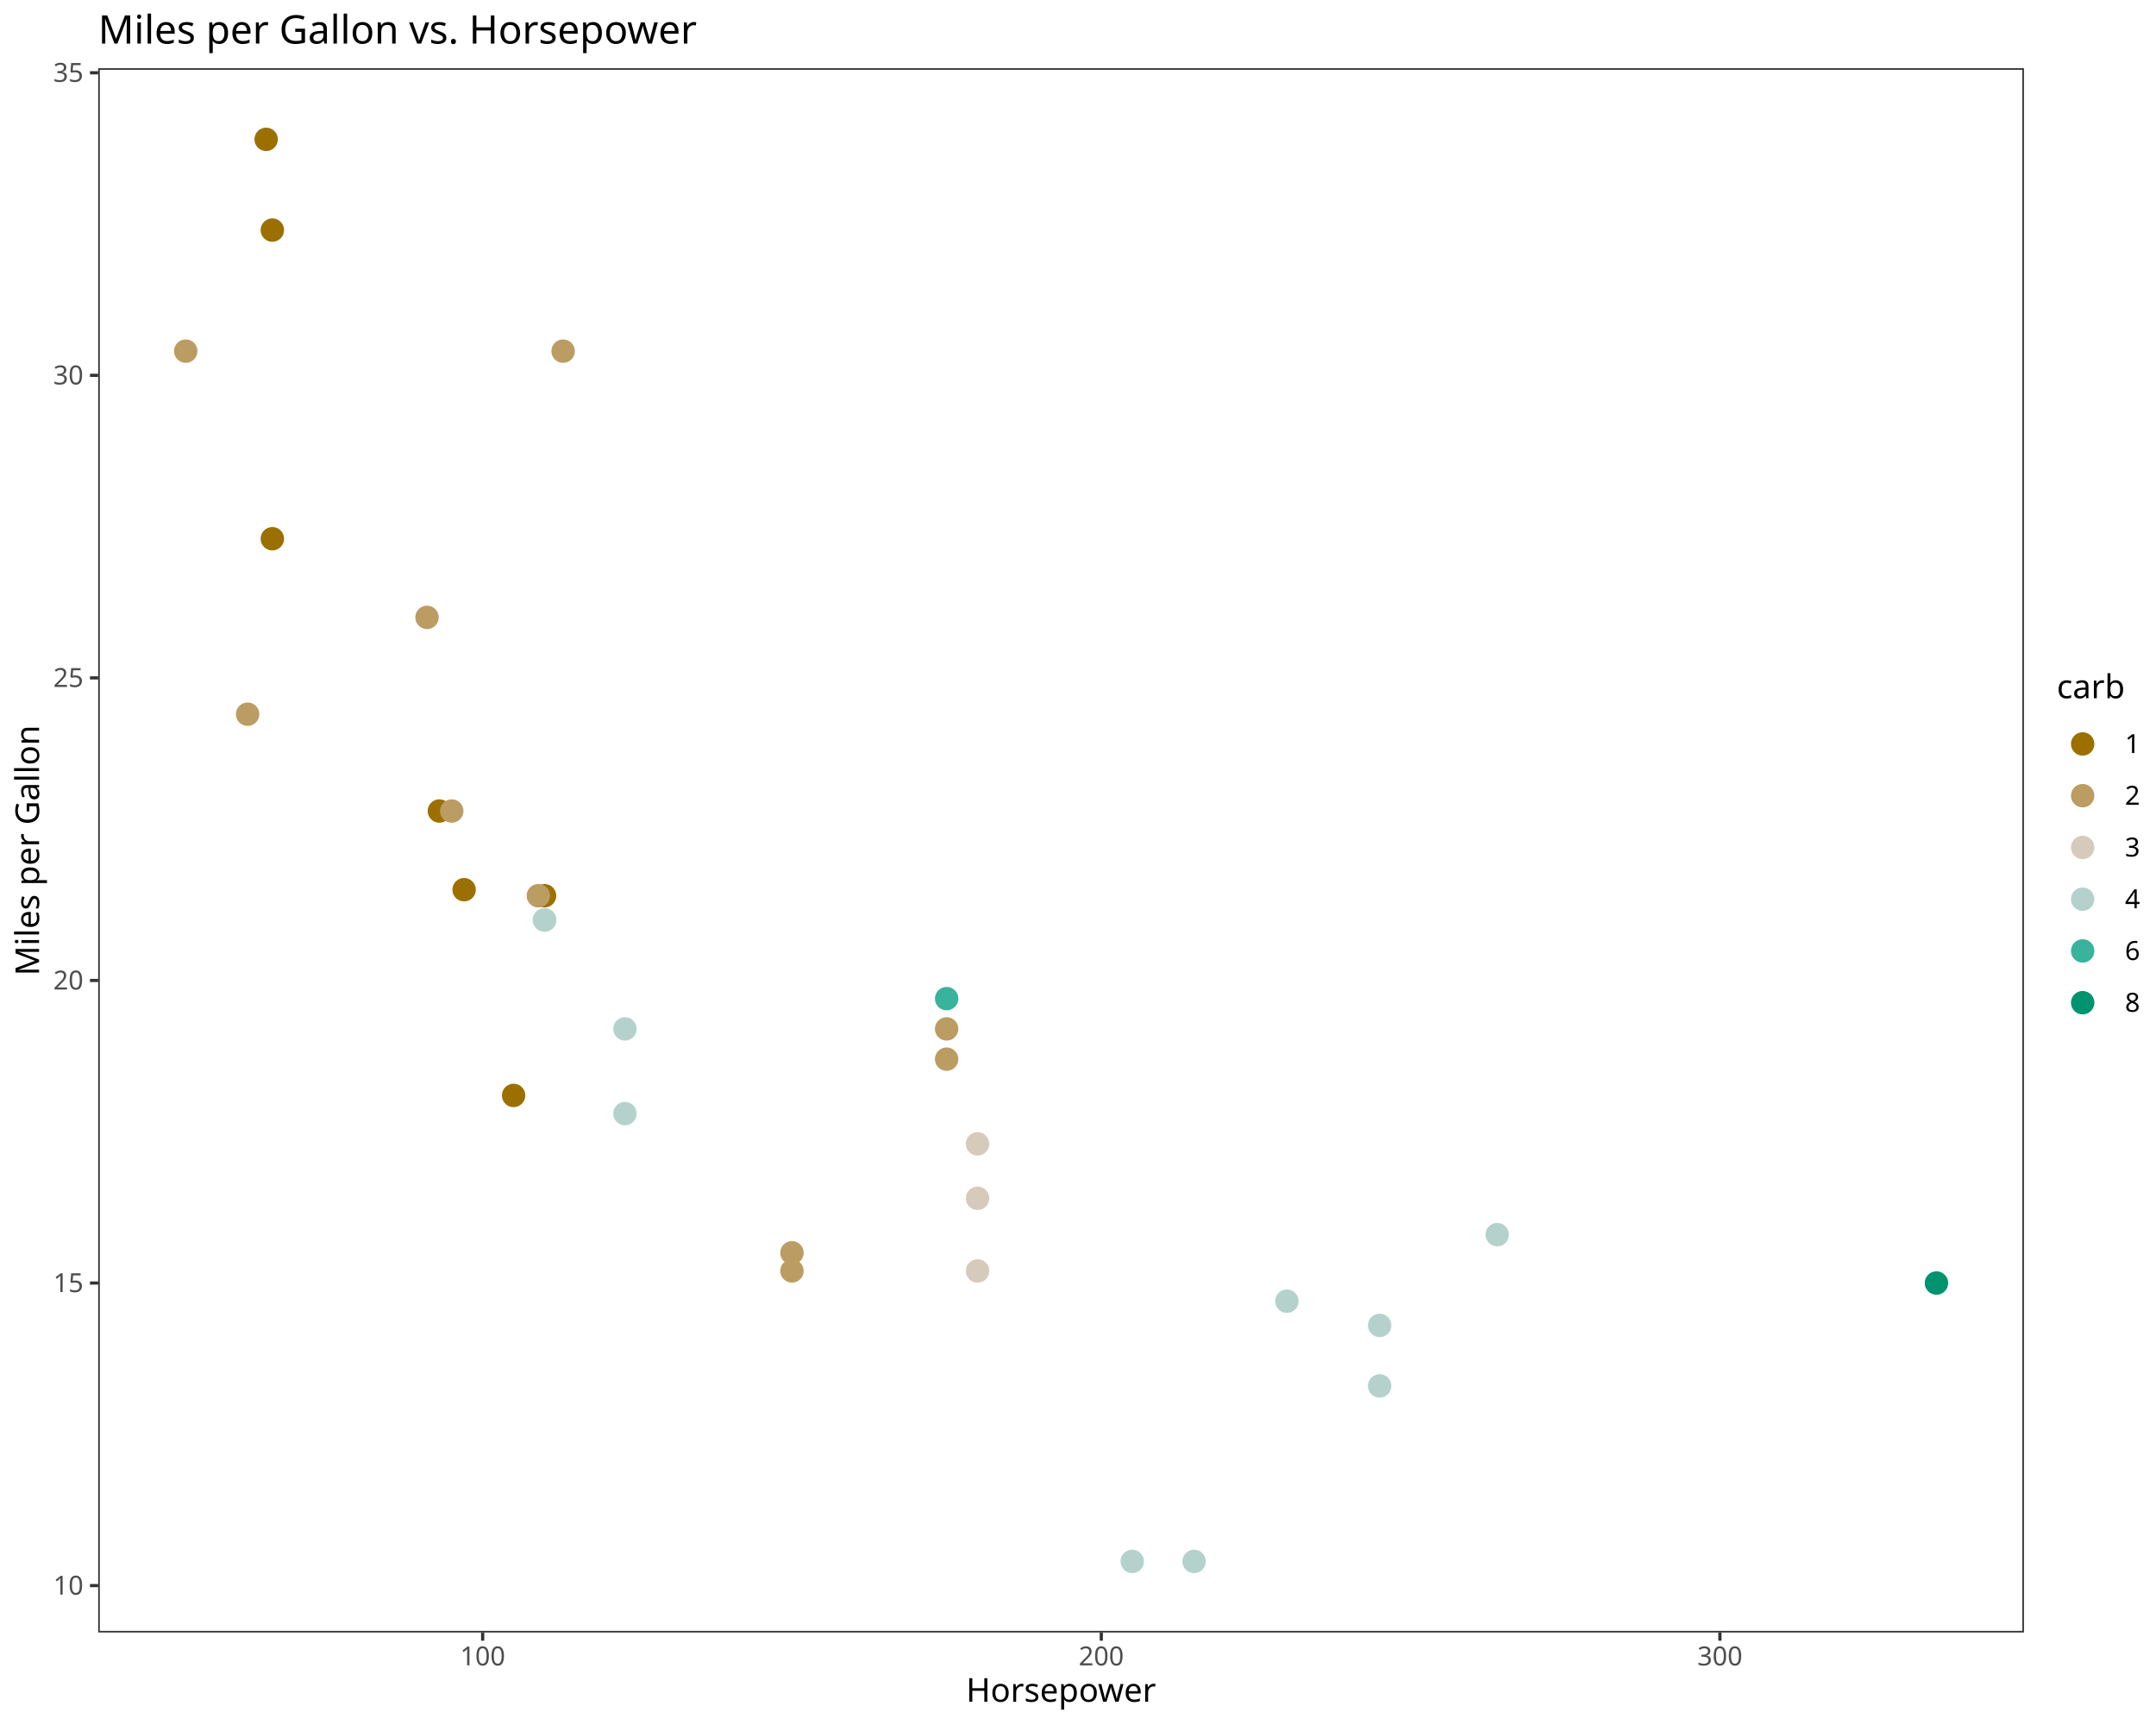
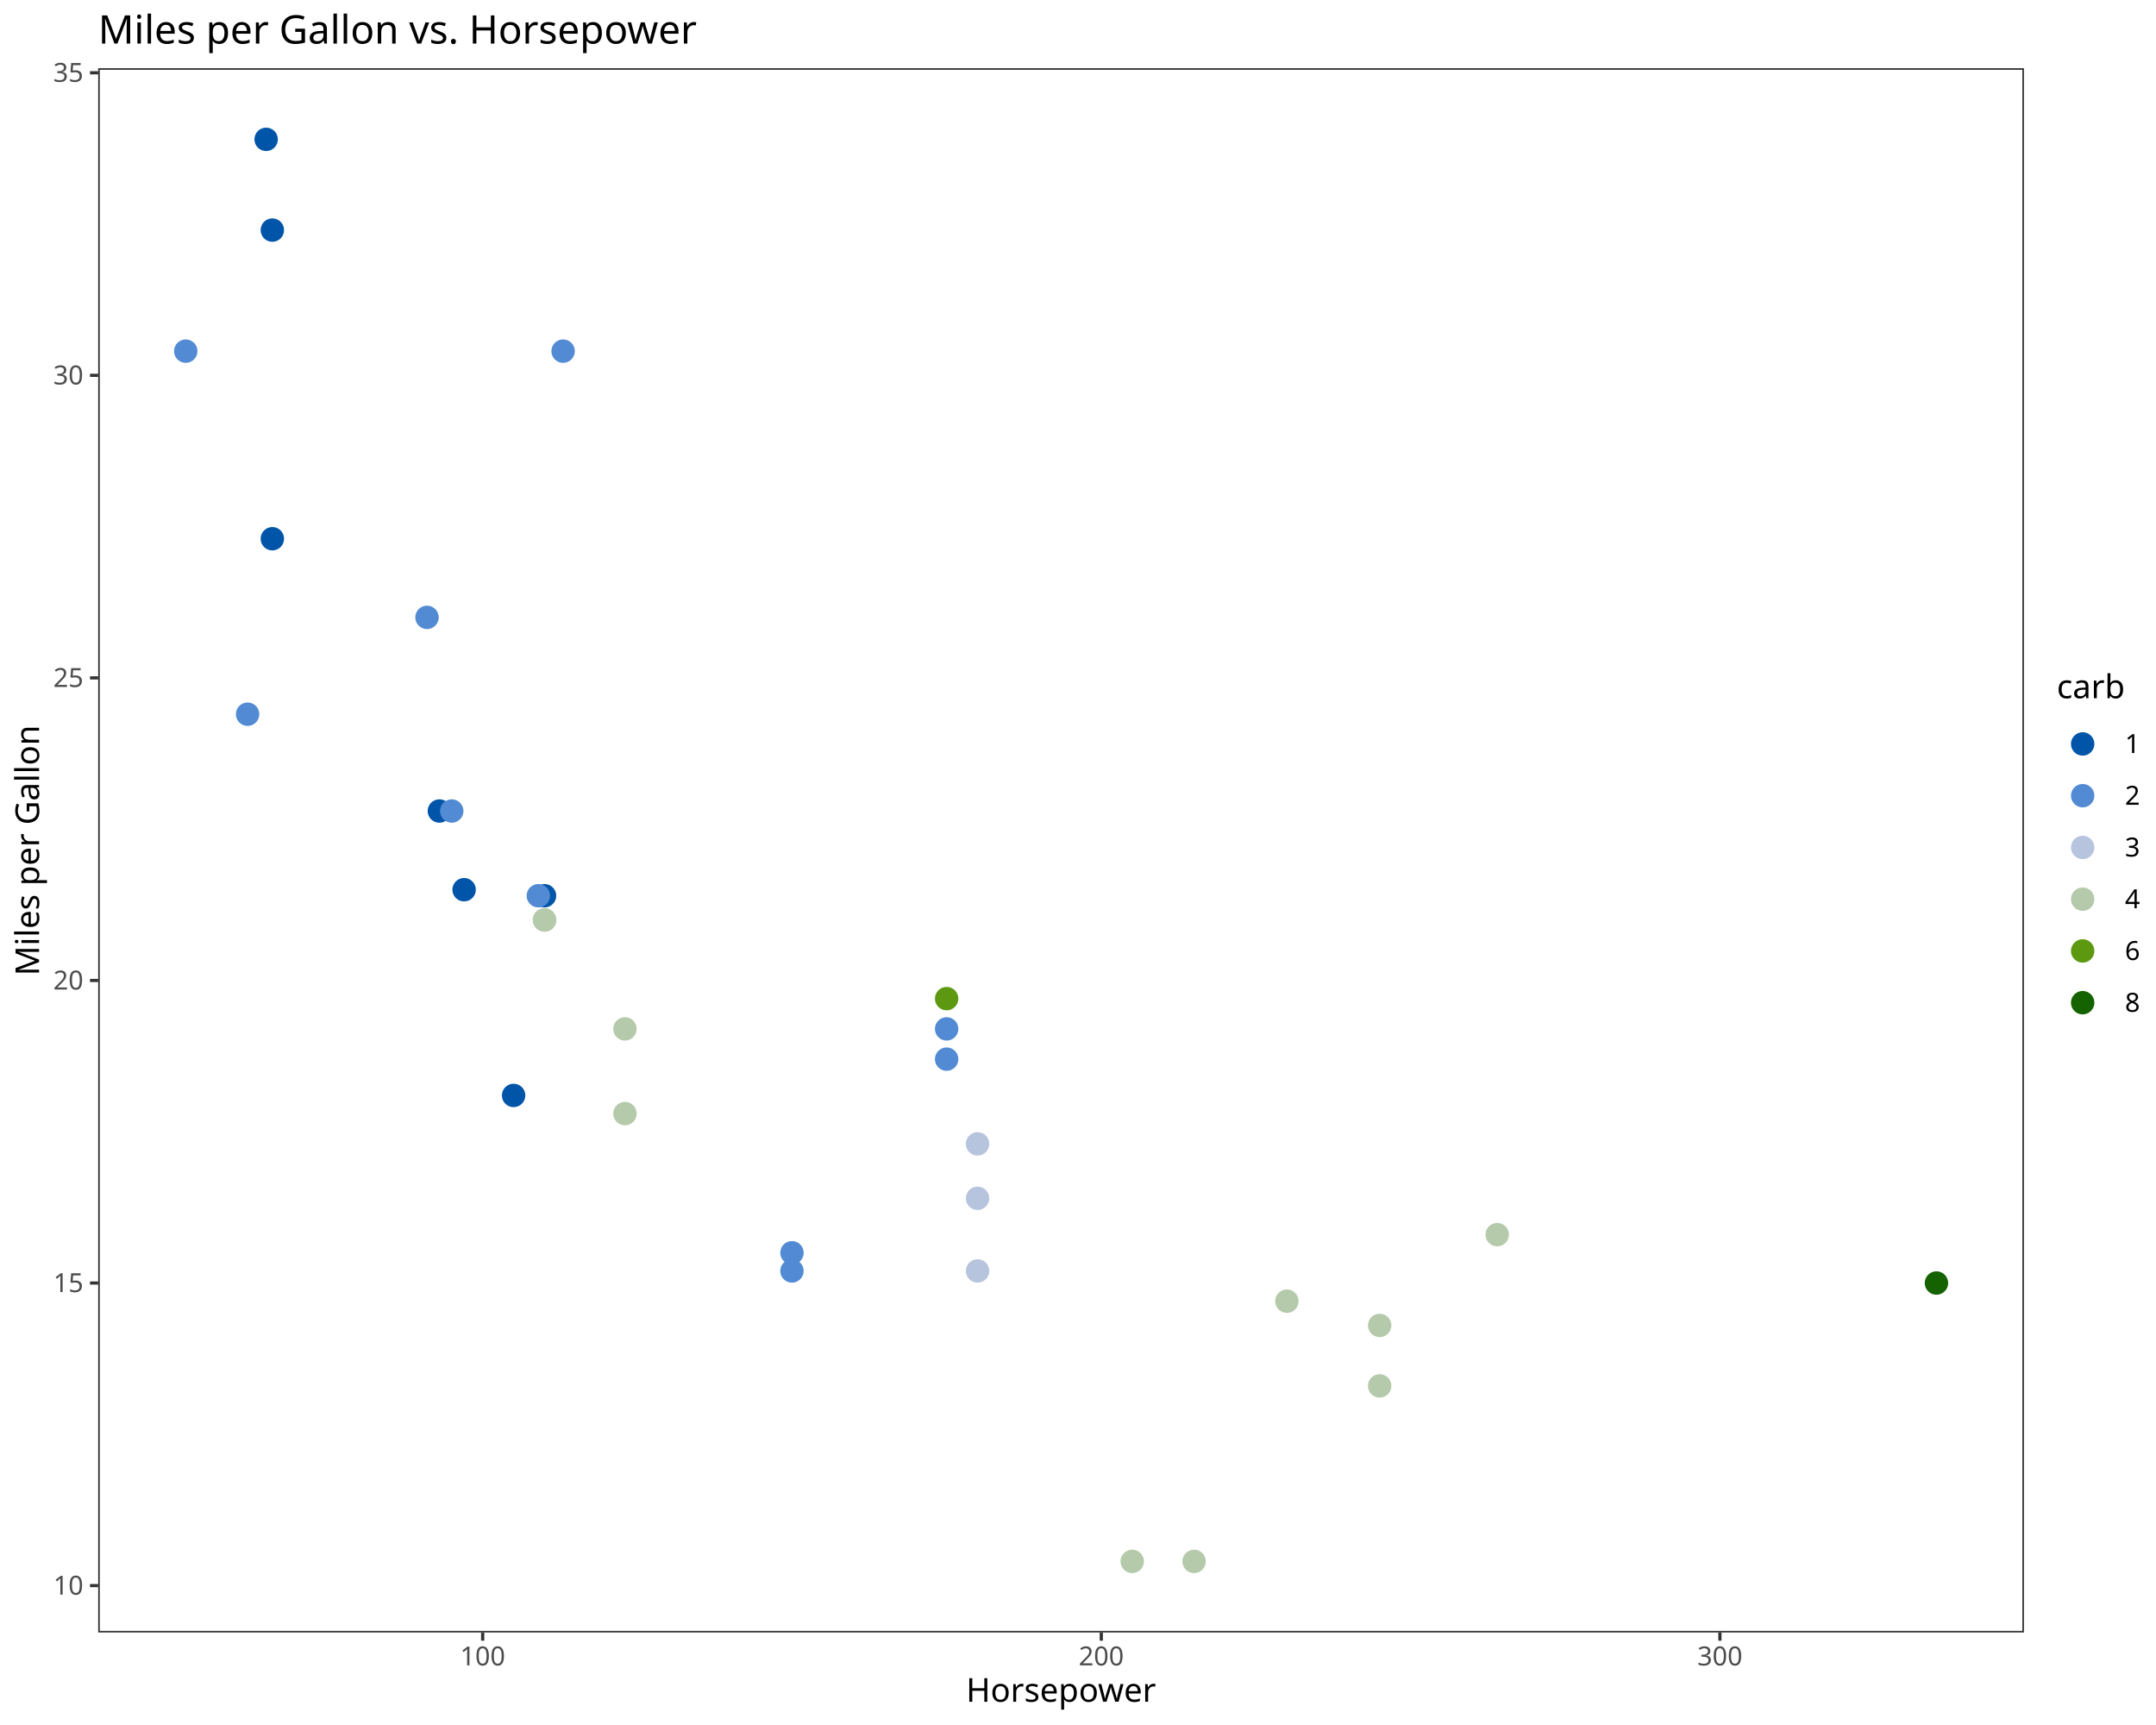
<svg xmlns="http://www.w3.org/2000/svg" class="svglite" data-engine-version="2.0" width="720.00pt" height="576.00pt" viewBox="0 0 720.00 576.00">
  <defs>
    <style type="text/css">
    .svglite line, .svglite polyline, .svglite polygon, .svglite path, .svglite rect, .svglite circle {
      fill: none;
      stroke: #000000;
      stroke-linecap: round;
      stroke-linejoin: round;
      stroke-miterlimit: 10.00;
    }
  </style>
  </defs>
  <rect width="100%" height="100%" style="stroke: none; fill: #FFFFFF;" />
  <defs>
    <clipPath id="cpMC4wMHw3MjAuMDB8MC4wMHw1NzYuMDA=">
      <rect x="0.00" y="0.00" width="720.00" height="576.00" />
    </clipPath>
  </defs>
  <g clip-path="url(#cpMC4wMHw3MjAuMDB8MC4wMHw1NzYuMDA=)">
    <rect x="0.00" y="0.00" width="720.00" height="576.00" style="stroke-width: 1.07; stroke: #FFFFFF; fill: #FFFFFF;" />
  </g>
  <defs>
    <clipPath id="cpMzIuNzl8Njc1LjkxfDIyLjc4fDU0NS4xMQ==">
      <rect x="32.79" y="22.78" width="643.11" height="522.33" />
    </clipPath>
  </defs>
  <g clip-path="url(#cpMzIuNzl8Njc1LjkxfDIyLjc4fDU0NS4xMQ==)">
    <rect x="32.79" y="22.78" width="643.11" height="522.33" style="stroke-width: 1.07; stroke: none; fill: #FFFFFF;" />
-     <circle cx="181.85" cy="307.19" r="3.56" style="stroke-width: 0.71; stroke: #B4D2CB; fill: #B4D2CB;" />
-     <circle cx="181.85" cy="307.19" r="3.56" style="stroke-width: 0.71; stroke: #B4D2CB; fill: #B4D2CB;" />
-     <circle cx="146.73" cy="270.81" r="3.56" style="stroke-width: 0.71; stroke: #9C7000; fill: #9C7000;" />
-     <circle cx="181.85" cy="299.10" r="3.56" style="stroke-width: 0.71; stroke: #9C7000; fill: #9C7000;" />
-     <circle cx="316.13" cy="353.66" r="3.56" style="stroke-width: 0.71; stroke: #BB9C63; fill: #BB9C63;" />
-     <circle cx="171.52" cy="365.78" r="3.56" style="stroke-width: 0.71; stroke: #9C7000; fill: #9C7000;" />
-     <circle cx="460.74" cy="442.57" r="3.56" style="stroke-width: 0.71; stroke: #B4D2CB; fill: #B4D2CB;" />
-     <circle cx="82.69" cy="238.48" r="3.56" style="stroke-width: 0.71; stroke: #BB9C63; fill: #BB9C63;" />
-     <circle cx="150.86" cy="270.81" r="3.56" style="stroke-width: 0.71; stroke: #BB9C63; fill: #BB9C63;" />
-     <circle cx="208.70" cy="343.56" r="3.56" style="stroke-width: 0.71; stroke: #B4D2CB; fill: #B4D2CB;" />
-     <circle cx="208.70" cy="371.84" r="3.56" style="stroke-width: 0.71; stroke: #B4D2CB; fill: #B4D2CB;" />
-     <circle cx="326.46" cy="400.13" r="3.56" style="stroke-width: 0.71; stroke: #D6CABA; fill: #D6CABA;" />
-     <circle cx="326.46" cy="381.95" r="3.56" style="stroke-width: 0.71; stroke: #D6CABA; fill: #D6CABA;" />
-     <circle cx="326.46" cy="424.38" r="3.56" style="stroke-width: 0.71; stroke: #D6CABA; fill: #D6CABA;" />
-     <circle cx="378.11" cy="521.37" r="3.56" style="stroke-width: 0.71; stroke: #B4D2CB; fill: #B4D2CB;" />
-     <circle cx="398.77" cy="521.37" r="3.56" style="stroke-width: 0.71; stroke: #B4D2CB; fill: #B4D2CB;" />
-     <circle cx="429.76" cy="434.48" r="3.56" style="stroke-width: 0.71; stroke: #B4D2CB; fill: #B4D2CB;" />
-     <circle cx="90.95" cy="76.83" r="3.56" style="stroke-width: 0.71; stroke: #9C7000; fill: #9C7000;" />
-     <circle cx="62.03" cy="117.25" r="3.56" style="stroke-width: 0.71; stroke: #BB9C63; fill: #BB9C63;" />
-     <circle cx="88.88" cy="46.53" r="3.56" style="stroke-width: 0.71; stroke: #9C7000; fill: #9C7000;" />
-     <circle cx="154.99" cy="297.08" r="3.56" style="stroke-width: 0.71; stroke: #9C7000; fill: #9C7000;" />
-     <circle cx="264.48" cy="418.32" r="3.56" style="stroke-width: 0.71; stroke: #BB9C63; fill: #BB9C63;" />
-     <circle cx="264.48" cy="424.38" r="3.56" style="stroke-width: 0.71; stroke: #BB9C63; fill: #BB9C63;" />
-     <circle cx="460.74" cy="462.77" r="3.56" style="stroke-width: 0.71; stroke: #B4D2CB; fill: #B4D2CB;" />
-     <circle cx="316.13" cy="343.56" r="3.56" style="stroke-width: 0.71; stroke: #BB9C63; fill: #BB9C63;" />
-     <circle cx="90.95" cy="179.89" r="3.56" style="stroke-width: 0.71; stroke: #9C7000; fill: #9C7000;" />
-     <circle cx="142.60" cy="206.15" r="3.56" style="stroke-width: 0.71; stroke: #BB9C63; fill: #BB9C63;" />
-     <circle cx="188.05" cy="117.25" r="3.56" style="stroke-width: 0.71; stroke: #BB9C63; fill: #BB9C63;" />
-     <circle cx="500.00" cy="412.26" r="3.56" style="stroke-width: 0.71; stroke: #B4D2CB; fill: #B4D2CB;" />
-     <circle cx="316.13" cy="333.45" r="3.56" style="stroke-width: 0.71; stroke: #39B39C; fill: #39B39C;" />
-     <circle cx="646.68" cy="428.42" r="3.56" style="stroke-width: 0.71; stroke: #009370; fill: #009370;" />
-     <circle cx="179.78" cy="299.10" r="3.56" style="stroke-width: 0.71; stroke: #BB9C63; fill: #BB9C63;" />
+     <circle cx="181.85" cy="307.19" r="3.56" style="stroke-width: 0.71; stroke: #B5CAAA; fill: #B5CAAA;" />
+     <circle cx="181.85" cy="307.19" r="3.56" style="stroke-width: 0.71; stroke: #B5CAAA; fill: #B5CAAA;" />
+     <circle cx="146.73" cy="270.81" r="3.56" style="stroke-width: 0.71; stroke: #0055A9; fill: #0055A9;" />
+     <circle cx="181.85" cy="299.10" r="3.56" style="stroke-width: 0.71; stroke: #0055A9; fill: #0055A9;" />
+     <circle cx="316.13" cy="353.66" r="3.56" style="stroke-width: 0.71; stroke: #528BD4; fill: #528BD4;" />
+     <circle cx="171.52" cy="365.78" r="3.56" style="stroke-width: 0.71; stroke: #0055A9; fill: #0055A9;" />
+     <circle cx="460.74" cy="442.57" r="3.56" style="stroke-width: 0.71; stroke: #B5CAAA; fill: #B5CAAA;" />
+     <circle cx="82.69" cy="238.48" r="3.56" style="stroke-width: 0.71; stroke: #528BD4; fill: #528BD4;" />
+     <circle cx="150.86" cy="270.81" r="3.56" style="stroke-width: 0.71; stroke: #528BD4; fill: #528BD4;" />
+     <circle cx="208.70" cy="343.56" r="3.56" style="stroke-width: 0.71; stroke: #B5CAAA; fill: #B5CAAA;" />
+     <circle cx="208.70" cy="371.84" r="3.56" style="stroke-width: 0.71; stroke: #B5CAAA; fill: #B5CAAA;" />
+     <circle cx="326.46" cy="400.13" r="3.56" style="stroke-width: 0.71; stroke: #B7C4DE; fill: #B7C4DE;" />
+     <circle cx="326.46" cy="381.95" r="3.56" style="stroke-width: 0.71; stroke: #B7C4DE; fill: #B7C4DE;" />
+     <circle cx="326.46" cy="424.38" r="3.56" style="stroke-width: 0.71; stroke: #B7C4DE; fill: #B7C4DE;" />
+     <circle cx="378.11" cy="521.37" r="3.56" style="stroke-width: 0.71; stroke: #B5CAAA; fill: #B5CAAA;" />
+     <circle cx="398.77" cy="521.37" r="3.56" style="stroke-width: 0.71; stroke: #B5CAAA; fill: #B5CAAA;" />
+     <circle cx="429.76" cy="434.48" r="3.56" style="stroke-width: 0.71; stroke: #B5CAAA; fill: #B5CAAA;" />
+     <circle cx="90.95" cy="76.83" r="3.56" style="stroke-width: 0.71; stroke: #0055A9; fill: #0055A9;" />
+     <circle cx="62.03" cy="117.25" r="3.56" style="stroke-width: 0.71; stroke: #528BD4; fill: #528BD4;" />
+     <circle cx="88.88" cy="46.53" r="3.56" style="stroke-width: 0.71; stroke: #0055A9; fill: #0055A9;" />
+     <circle cx="154.99" cy="297.08" r="3.56" style="stroke-width: 0.71; stroke: #0055A9; fill: #0055A9;" />
+     <circle cx="264.48" cy="418.32" r="3.56" style="stroke-width: 0.71; stroke: #528BD4; fill: #528BD4;" />
+     <circle cx="264.48" cy="424.38" r="3.56" style="stroke-width: 0.71; stroke: #528BD4; fill: #528BD4;" />
+     <circle cx="460.74" cy="462.77" r="3.56" style="stroke-width: 0.71; stroke: #B5CAAA; fill: #B5CAAA;" />
+     <circle cx="316.13" cy="343.56" r="3.56" style="stroke-width: 0.71; stroke: #528BD4; fill: #528BD4;" />
+     <circle cx="90.95" cy="179.89" r="3.56" style="stroke-width: 0.71; stroke: #0055A9; fill: #0055A9;" />
+     <circle cx="142.60" cy="206.15" r="3.56" style="stroke-width: 0.71; stroke: #528BD4; fill: #528BD4;" />
+     <circle cx="188.05" cy="117.25" r="3.56" style="stroke-width: 0.71; stroke: #528BD4; fill: #528BD4;" />
+     <circle cx="500.00" cy="412.26" r="3.56" style="stroke-width: 0.71; stroke: #B5CAAA; fill: #B5CAAA;" />
+     <circle cx="316.13" cy="333.45" r="3.56" style="stroke-width: 0.71; stroke: #5C9911; fill: #5C9911;" />
+     <circle cx="646.68" cy="428.42" r="3.56" style="stroke-width: 0.71; stroke: #146200; fill: #146200;" />
+     <circle cx="179.78" cy="299.10" r="3.56" style="stroke-width: 0.71; stroke: #528BD4; fill: #528BD4;" />
    <rect x="32.79" y="22.78" width="643.11" height="522.33" style="stroke-width: 1.07; stroke: #333333;" />
  </g>
  <g clip-path="url(#cpMC4wMHw3MjAuMDB8MC4wMHw1NzYuMDA=)">
    <text x="27.86" y="532.48" text-anchor="end" style="font-size: 8.80px; fill: #4D4D4D; font-family: sans;" textLength="9.79px" lengthAdjust="spacingAndGlyphs">10</text>
    <text x="27.86" y="431.45" text-anchor="end" style="font-size: 8.80px; fill: #4D4D4D; font-family: sans;" textLength="9.79px" lengthAdjust="spacingAndGlyphs">15</text>
    <text x="27.86" y="330.42" text-anchor="end" style="font-size: 8.80px; fill: #4D4D4D; font-family: sans;" textLength="9.79px" lengthAdjust="spacingAndGlyphs">20</text>
    <text x="27.86" y="229.39" text-anchor="end" style="font-size: 8.80px; fill: #4D4D4D; font-family: sans;" textLength="9.79px" lengthAdjust="spacingAndGlyphs">25</text>
    <text x="27.86" y="128.36" text-anchor="end" style="font-size: 8.80px; fill: #4D4D4D; font-family: sans;" textLength="9.79px" lengthAdjust="spacingAndGlyphs">30</text>
    <text x="27.86" y="27.33" text-anchor="end" style="font-size: 8.80px; fill: #4D4D4D; font-family: sans;" textLength="9.79px" lengthAdjust="spacingAndGlyphs">35</text>
    <polyline points="30.05,529.45 32.79,529.45 " style="stroke-width: 1.07; stroke: #333333; stroke-linecap: butt;" />
    <polyline points="30.05,428.42 32.79,428.42 " style="stroke-width: 1.07; stroke: #333333; stroke-linecap: butt;" />
    <polyline points="30.05,327.39 32.79,327.39 " style="stroke-width: 1.07; stroke: #333333; stroke-linecap: butt;" />
    <polyline points="30.05,226.36 32.79,226.36 " style="stroke-width: 1.07; stroke: #333333; stroke-linecap: butt;" />
    <polyline points="30.05,125.33 32.79,125.33 " style="stroke-width: 1.07; stroke: #333333; stroke-linecap: butt;" />
    <polyline points="30.05,24.30 32.79,24.30 " style="stroke-width: 1.07; stroke: #333333; stroke-linecap: butt;" />
    <polyline points="161.19,547.85 161.19,545.11 " style="stroke-width: 1.07; stroke: #333333; stroke-linecap: butt;" />
    <polyline points="367.78,547.85 367.78,545.11 " style="stroke-width: 1.07; stroke: #333333; stroke-linecap: butt;" />
    <polyline points="574.37,547.85 574.37,545.11 " style="stroke-width: 1.07; stroke: #333333; stroke-linecap: butt;" />
    <text x="161.19" y="556.10" text-anchor="middle" style="font-size: 8.80px; fill: #4D4D4D; font-family: sans;" textLength="14.68px" lengthAdjust="spacingAndGlyphs">100</text>
    <text x="367.78" y="556.10" text-anchor="middle" style="font-size: 8.80px; fill: #4D4D4D; font-family: sans;" textLength="14.68px" lengthAdjust="spacingAndGlyphs">200</text>
    <text x="574.37" y="556.10" text-anchor="middle" style="font-size: 8.80px; fill: #4D4D4D; font-family: sans;" textLength="14.68px" lengthAdjust="spacingAndGlyphs">300</text>
    <text x="354.35" y="568.24" text-anchor="middle" style="font-size: 11.00px; font-family: sans;" textLength="59.31px" lengthAdjust="spacingAndGlyphs">Horsepower</text>
    <text transform="translate(13.05,283.95) rotate(-90)" text-anchor="middle" style="font-size: 11.00px; font-family: sans;" textLength="79.48px" lengthAdjust="spacingAndGlyphs">Miles per Gallon</text>
    <rect x="686.87" y="224.44" width="27.65" height="119.01" style="stroke-width: 1.07; stroke: none; fill: #FFFFFF;" />
    <text x="686.87" y="233.15" style="font-size: 11.00px; font-family: sans;" textLength="21.40px" lengthAdjust="spacingAndGlyphs">carb</text>
    <rect x="686.87" y="239.77" width="17.28" height="17.28" style="stroke-width: 1.07; stroke: none; fill: #FFFFFF;" />
-     <circle cx="695.51" cy="248.41" r="3.56" style="stroke-width: 0.71; stroke: #9C7000; fill: #9C7000;" />
+     <circle cx="695.51" cy="248.41" r="3.56" style="stroke-width: 0.71; stroke: #0055A9; fill: #0055A9;" />
    <rect x="686.87" y="257.05" width="17.28" height="17.28" style="stroke-width: 1.07; stroke: none; fill: #FFFFFF;" />
-     <circle cx="695.51" cy="265.69" r="3.56" style="stroke-width: 0.71; stroke: #BB9C63; fill: #BB9C63;" />
+     <circle cx="695.51" cy="265.69" r="3.56" style="stroke-width: 0.71; stroke: #528BD4; fill: #528BD4;" />
    <rect x="686.87" y="274.33" width="17.28" height="17.28" style="stroke-width: 1.07; stroke: none; fill: #FFFFFF;" />
-     <circle cx="695.51" cy="282.97" r="3.56" style="stroke-width: 0.71; stroke: #D6CABA; fill: #D6CABA;" />
+     <circle cx="695.51" cy="282.97" r="3.56" style="stroke-width: 0.71; stroke: #B7C4DE; fill: #B7C4DE;" />
    <rect x="686.87" y="291.61" width="17.28" height="17.28" style="stroke-width: 1.07; stroke: none; fill: #FFFFFF;" />
-     <circle cx="695.51" cy="300.25" r="3.56" style="stroke-width: 0.71; stroke: #B4D2CB; fill: #B4D2CB;" />
+     <circle cx="695.51" cy="300.25" r="3.56" style="stroke-width: 0.71; stroke: #B5CAAA; fill: #B5CAAA;" />
    <rect x="686.87" y="308.89" width="17.28" height="17.28" style="stroke-width: 1.07; stroke: none; fill: #FFFFFF;" />
-     <circle cx="695.51" cy="317.53" r="3.56" style="stroke-width: 0.71; stroke: #39B39C; fill: #39B39C;" />
+     <circle cx="695.51" cy="317.53" r="3.56" style="stroke-width: 0.71; stroke: #5C9911; fill: #5C9911;" />
    <rect x="686.87" y="326.17" width="17.28" height="17.28" style="stroke-width: 1.07; stroke: none; fill: #FFFFFF;" />
-     <circle cx="695.51" cy="334.81" r="3.56" style="stroke-width: 0.71; stroke: #009370; fill: #009370;" />
+     <circle cx="695.51" cy="334.81" r="3.56" style="stroke-width: 0.71; stroke: #146200; fill: #146200;" />
    <text x="709.63" y="251.44" style="font-size: 8.80px; font-family: sans;" textLength="4.89px" lengthAdjust="spacingAndGlyphs">1</text>
    <text x="709.63" y="268.72" style="font-size: 8.80px; font-family: sans;" textLength="4.89px" lengthAdjust="spacingAndGlyphs">2</text>
    <text x="709.63" y="286.00" style="font-size: 8.80px; font-family: sans;" textLength="4.89px" lengthAdjust="spacingAndGlyphs">3</text>
    <text x="709.63" y="303.28" style="font-size: 8.80px; font-family: sans;" textLength="4.89px" lengthAdjust="spacingAndGlyphs">4</text>
    <text x="709.63" y="320.56" style="font-size: 8.80px; font-family: sans;" textLength="4.89px" lengthAdjust="spacingAndGlyphs">6</text>
    <text x="709.63" y="337.84" style="font-size: 8.80px; font-family: sans;" textLength="4.89px" lengthAdjust="spacingAndGlyphs">8</text>
    <text x="32.79" y="14.56" style="font-size: 13.20px; font-family: sans;" textLength="190.77px" lengthAdjust="spacingAndGlyphs">Miles per Gallon vs. Horsepower</text>
  </g>
</svg>
